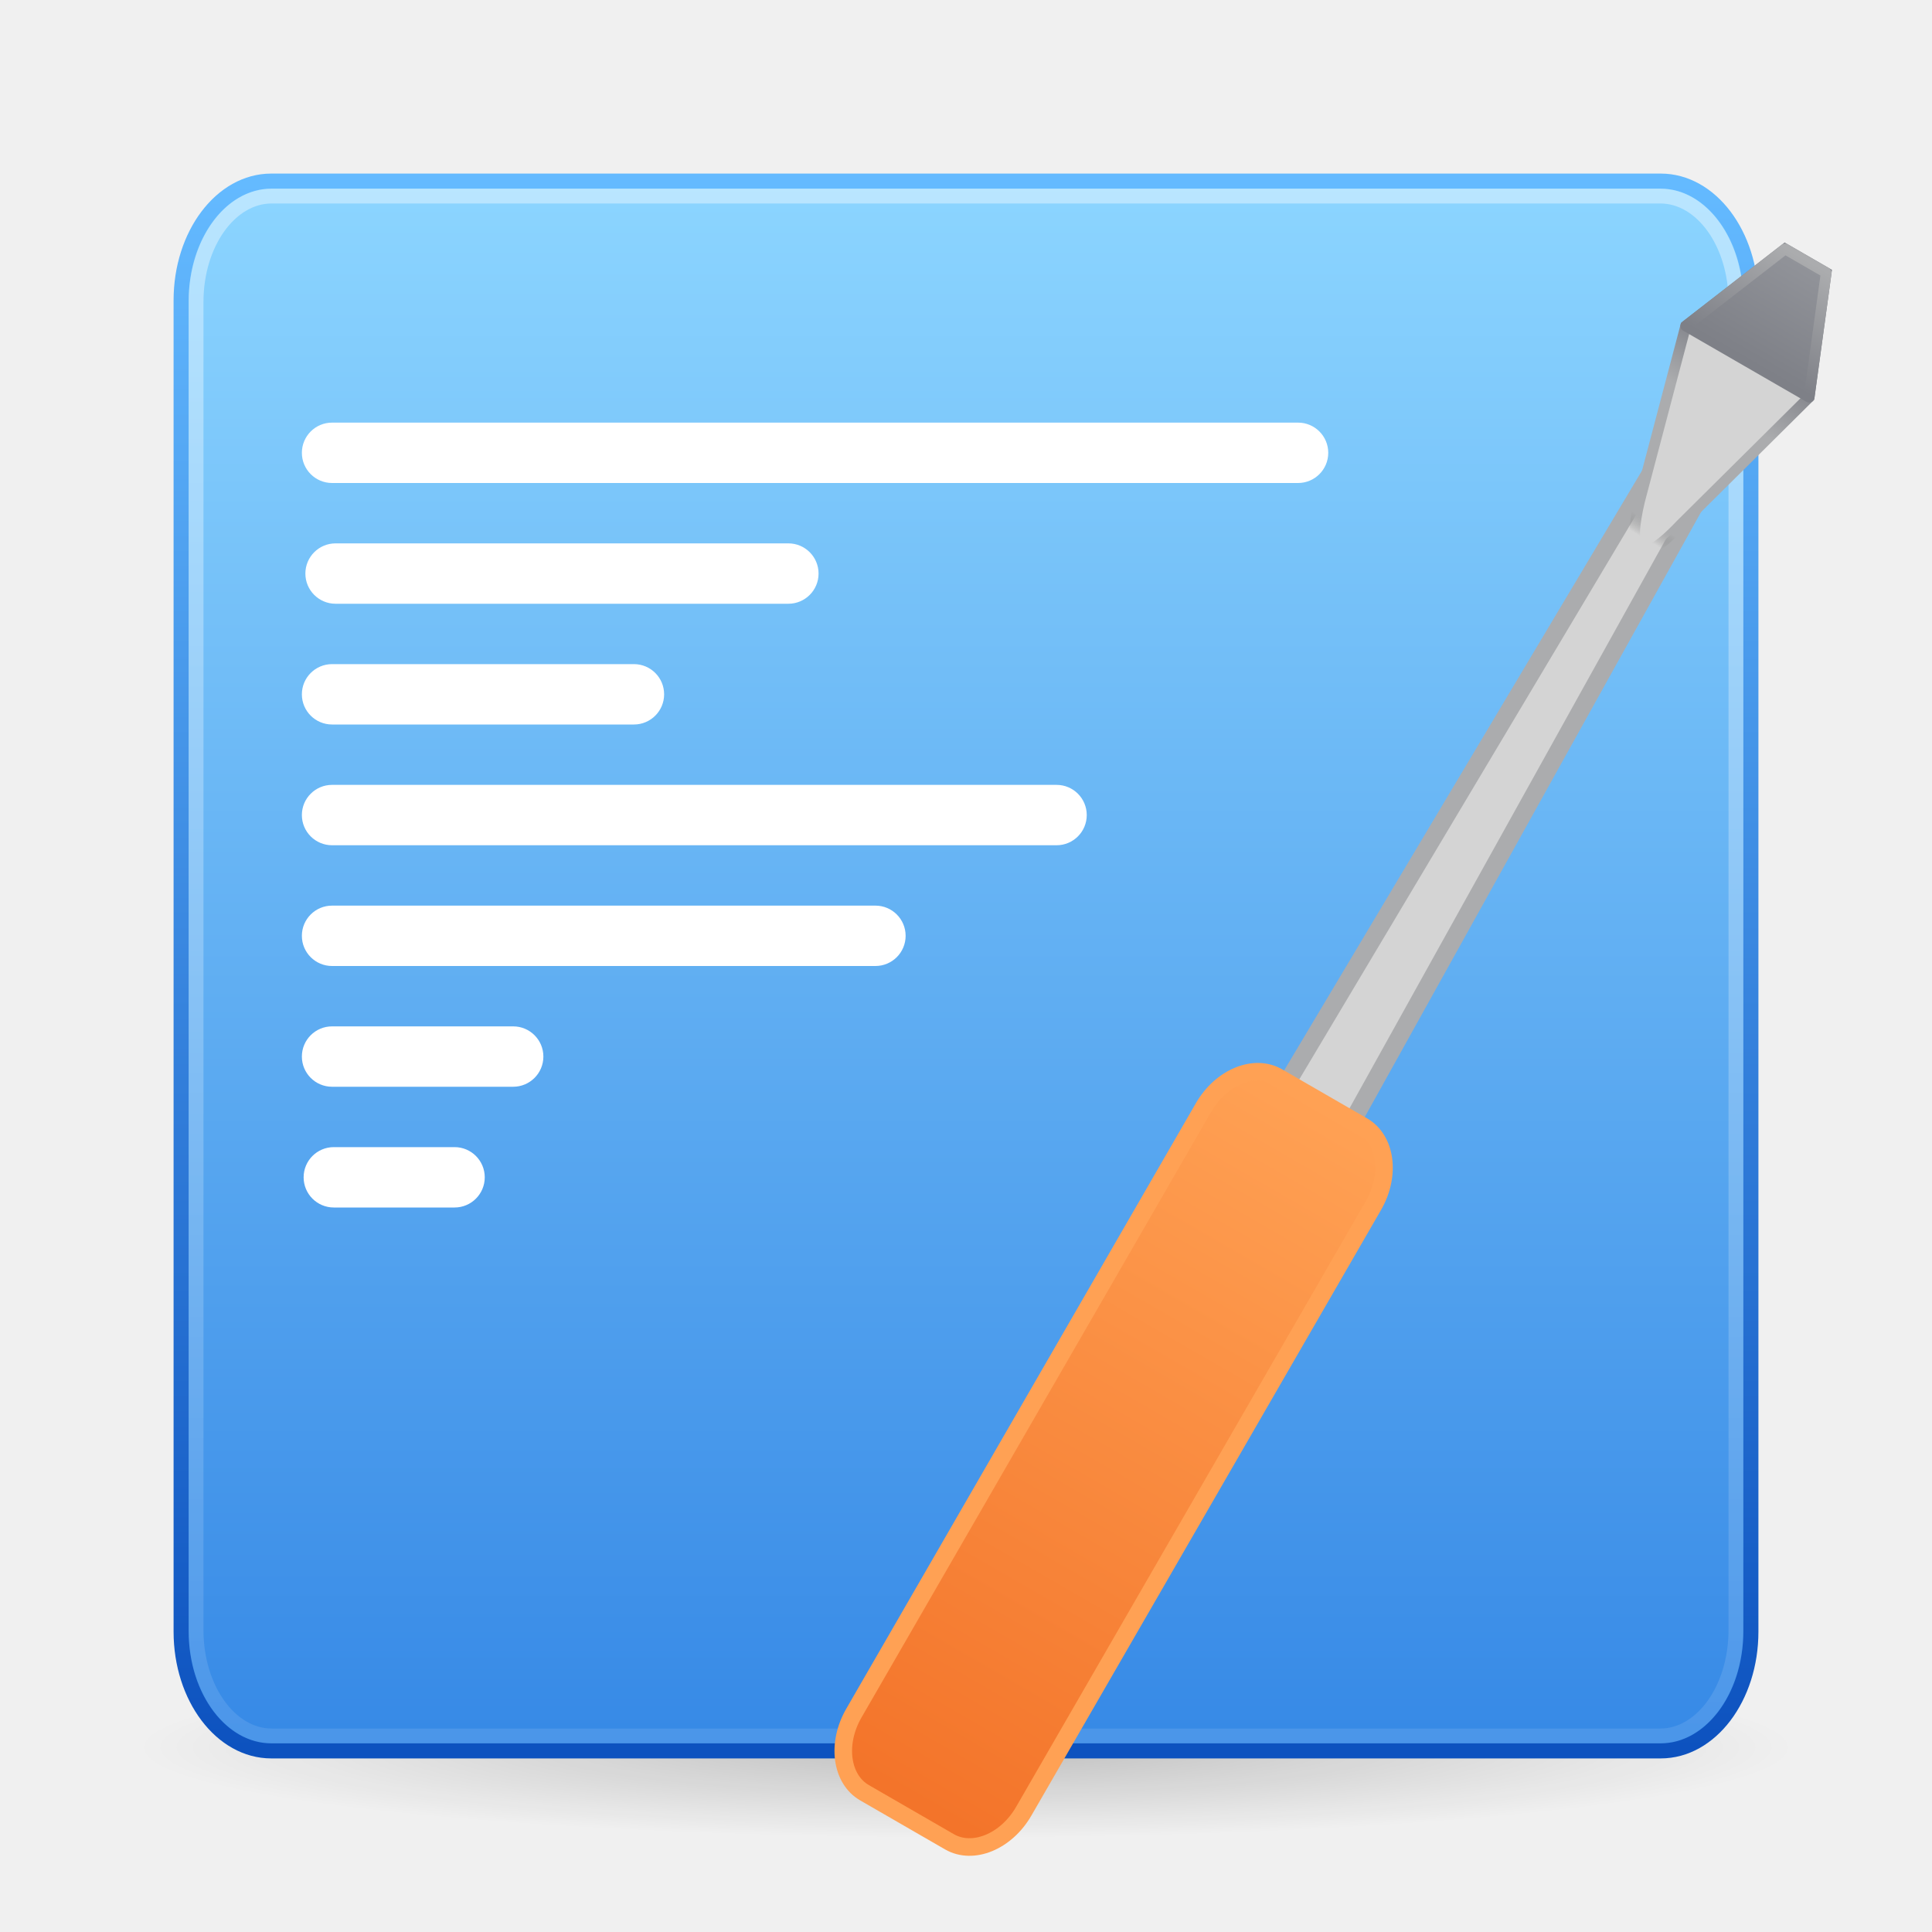
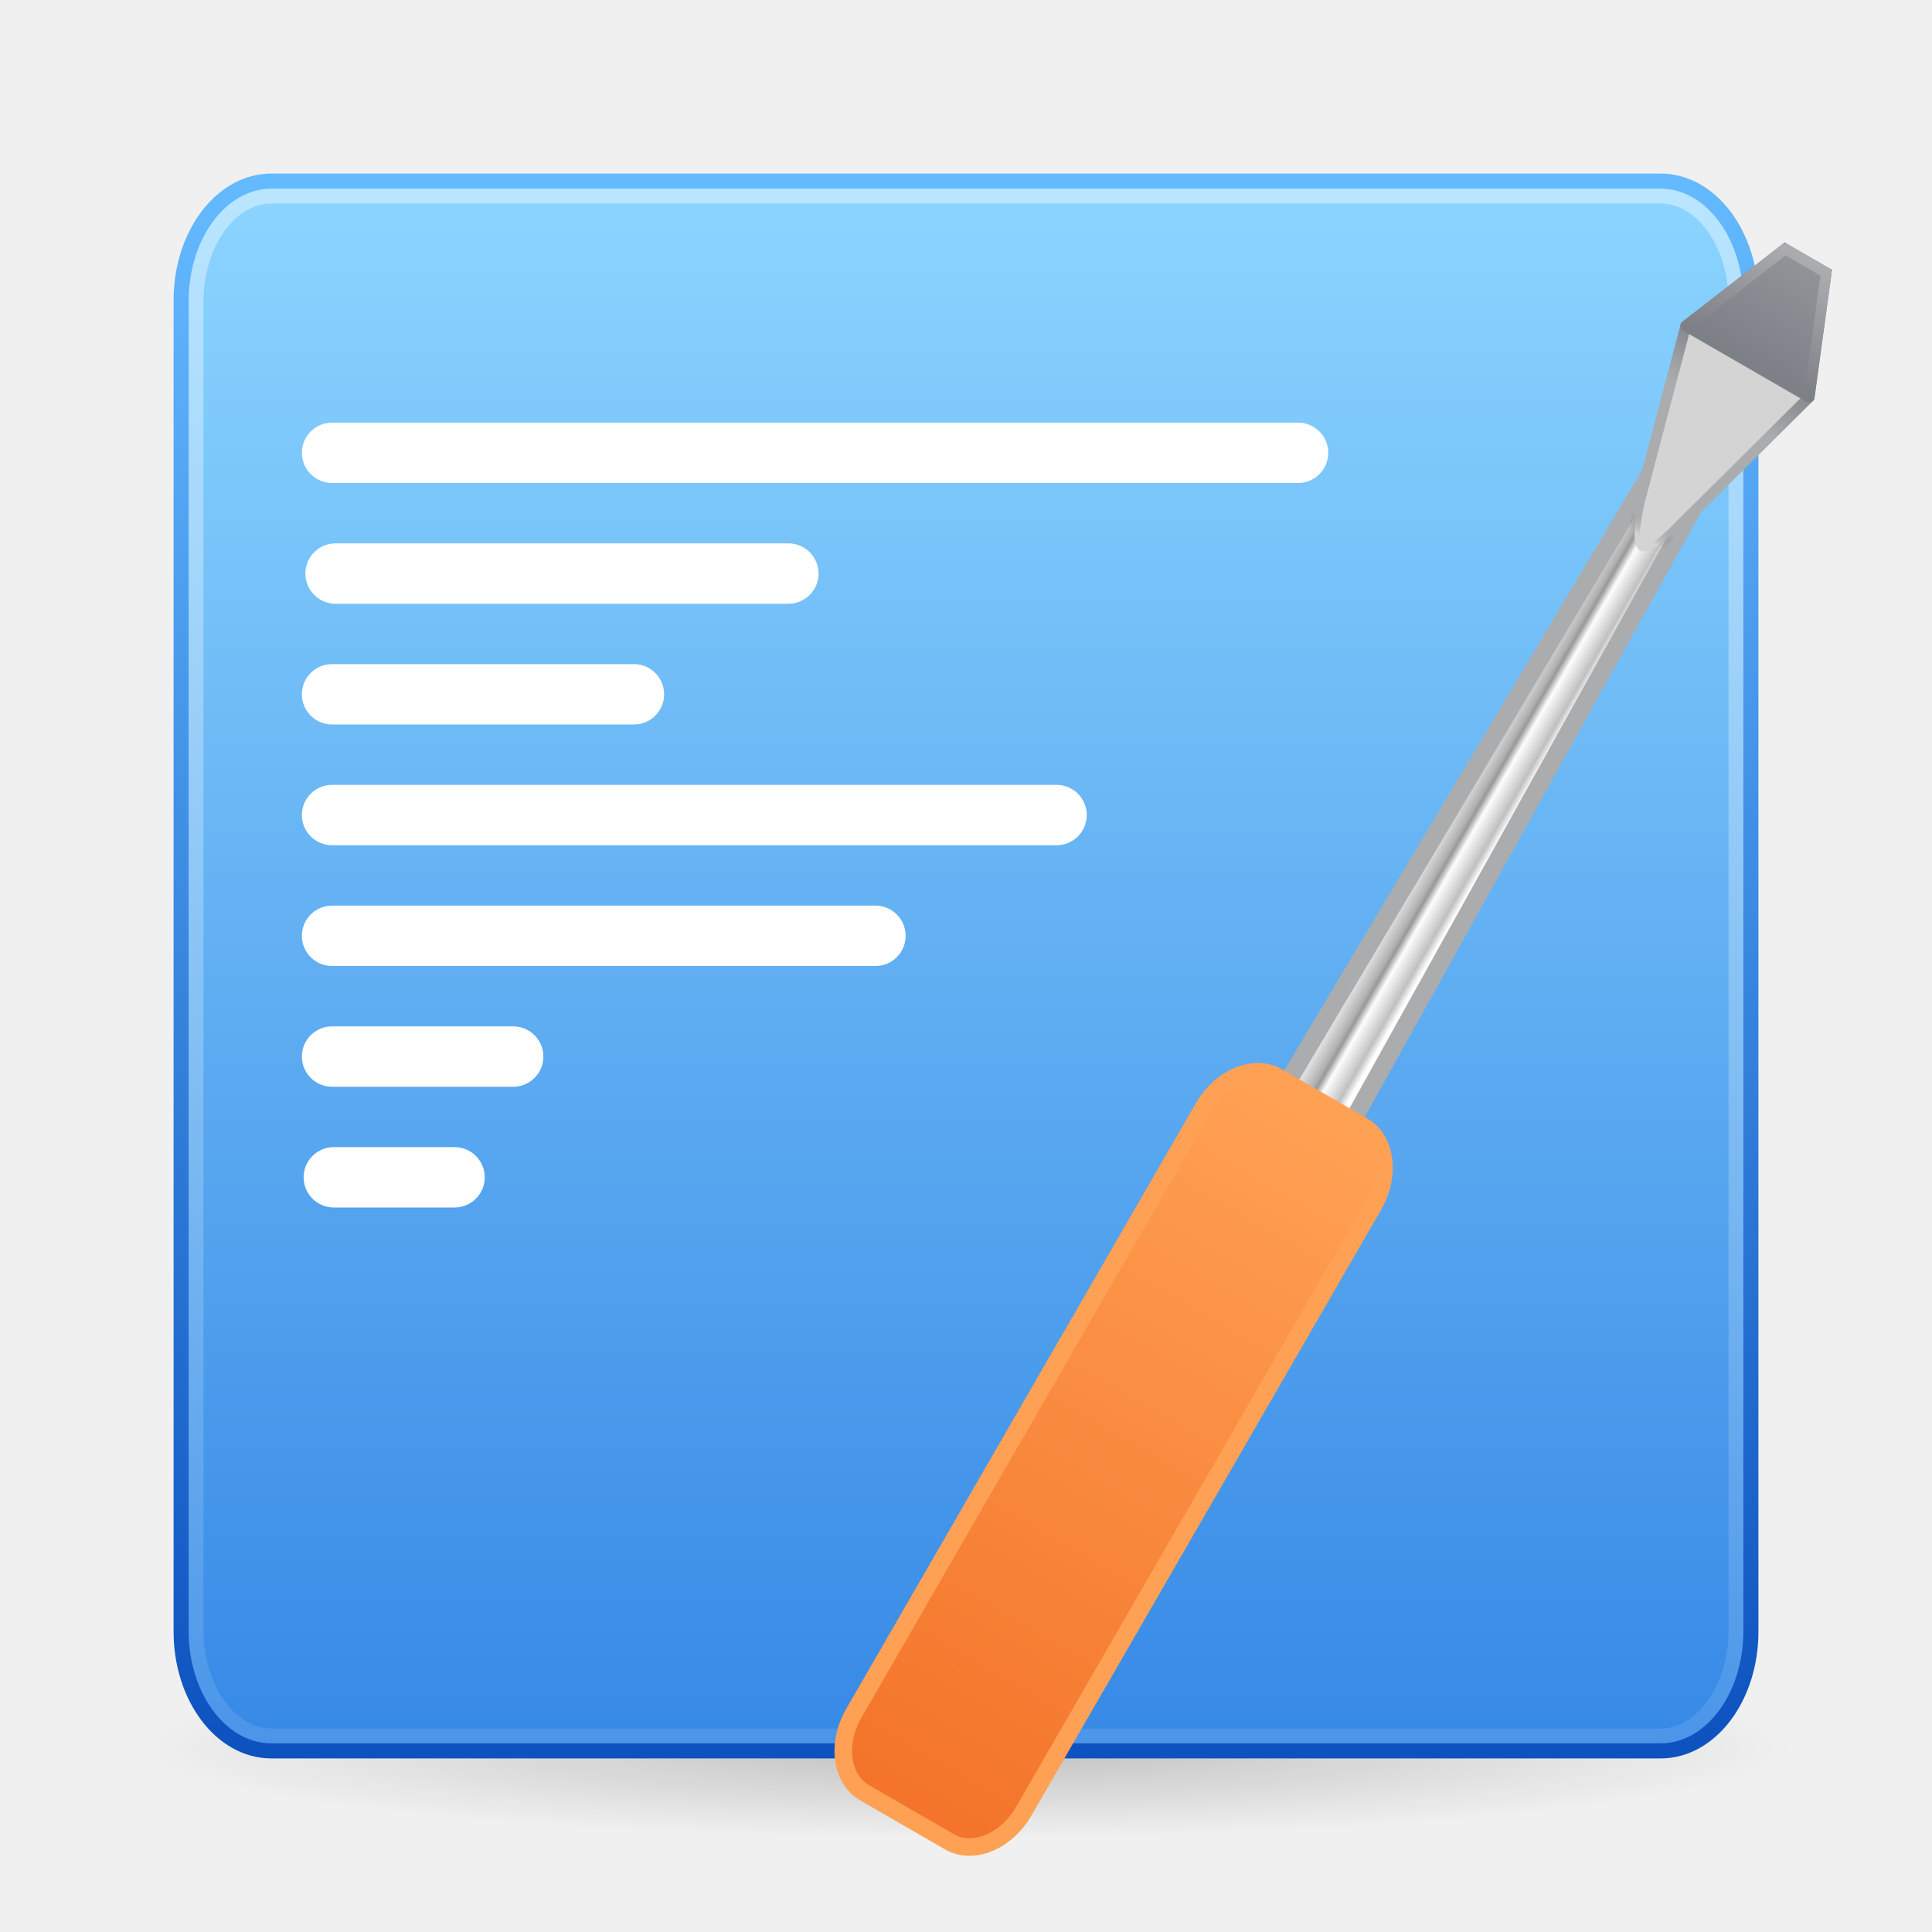
<svg xmlns="http://www.w3.org/2000/svg" xmlns:xlink="http://www.w3.org/1999/xlink" width="128" height="128" viewBox="0 0 128 128" id="svg2" version="1.1">
  <defs id="defs4">
+     <linearGradient id="linearGradient4226">
+       <stop style="stop-color:#919191;stop-opacity:1" offset="0" id="stop4228" />
+       <stop id="stop4234" offset="0.2" style="stop-color:#dedede;stop-opacity:1" />
+       <stop style="stop-color:#b1b1b1;stop-opacity:1" offset="0.278" id="stop4240" />
+       <stop style="stop-color:#989898;stop-opacity:1" offset="0.3" id="stop4236" />
+       <stop id="stop4238" offset="0.343" style="stop-color:#fdfdfd;stop-opacity:1" />
+       <stop style="stop-color:#c0c0c0;stop-opacity:1" offset="0.449" id="stop4242" />
+       <stop id="stop4244" offset="0.494" style="stop-color:#ffffff;stop-opacity:1" />
+       <stop style="stop-color:#d4d4d4;stop-opacity:1" offset="1" id="stop4230" />
+     </linearGradient>
    <linearGradient id="linearGradient5132">
      <stop id="stop5134" offset="0" style="stop-color:#f37329;stop-opacity:1" />
      <stop id="stop5136" offset="1" style="stop-color:#ffa154;stop-opacity:1" />
    </linearGradient>
    <linearGradient id="linearGradient5128">
      <stop id="stop5130" offset="0" style="stop-color:#ffa154;stop-opacity:1" />
    </linearGradient>
    <linearGradient id="linearGradient4792">
      <stop style="stop-color:#c6262e;stop-opacity:1;" offset="0" id="stop4794" />
      <stop style="stop-color:#ed5353;stop-opacity:1" offset="1" id="stop4796" />
    </linearGradient>
    <linearGradient id="linearGradient4746">
      <stop style="stop-color:#92949a;stop-opacity:1" offset="0" id="stop4748" />
      <stop style="stop-color:#7e8087;stop-opacity:1" offset="1" id="stop4750" />
    </linearGradient>
    <linearGradient id="linearGradient4724">
      <stop style="stop-color:#7e8087;stop-opacity:1" offset="0" id="stop4726" />
      <stop id="stop4744" offset="0.286" style="stop-color:#abacae;stop-opacity:1;" />
      <stop id="stop4732" offset="0.829" style="stop-color:#abacae;stop-opacity:1" />
      <stop style="stop-color:#8a8a8a;stop-opacity:0" offset="0.901" id="stop4728" />
    </linearGradient>
    <linearGradient id="linearGradient4708">
      <stop style="stop-color:#7e8087;stop-opacity:1" offset="0" id="stop4710" />
      <stop style="stop-color:#abacae;stop-opacity:1" offset="1" id="stop4712" />
    </linearGradient>
    <linearGradient id="linearGradient4702">
      <stop style="stop-color:#c6262e;stop-opacity:1" offset="0" id="stop4704" />
    </linearGradient>
    <marker orient="auto" refY="0.0" refX="0.0" id="Arrow1Lstart" style="overflow:visible">
      <path id="path4444" d="M 0.0,0.0 L 5.0,-5.0 L -12.5,0.0 L 5.0,5.0 L 0.0,0.0 z " style="fill-rule:evenodd;stroke:#a10705;stroke-width:1pt;stroke-opacity:1;fill:#7e8087;fill-opacity:1" transform="scale(0.8) translate(12.5,0)" />
    </marker>
    <linearGradient id="linearGradient6008">
      <stop style="stop-color:#ffffff;stop-opacity:0.1" offset="0" id="stop6010" />
      <stop style="stop-color:#ffffff;stop-opacity:0.4" offset="1" id="stop6012" />
    </linearGradient>
    <linearGradient id="linearGradient5963">
      <stop id="stop5965" offset="0" style="stop-color:#0d52bf;stop-opacity:1" />
      <stop id="stop5967" offset="1" style="stop-color:#64baff;stop-opacity:1" />
    </linearGradient>
    <linearGradient id="linearGradient5947">
      <stop style="stop-color:#3689e6;stop-opacity:1" offset="0" id="stop5949" />
      <stop style="stop-color:#8cd5ff;stop-opacity:1" offset="1" id="stop5951" />
    </linearGradient>
    <filter style="color-interpolation-filters:sRGB;" id="filter5768">
      <feGaussianBlur stdDeviation="2 2" result="blur" id="feGaussianBlur5770" />
    </filter>
    <linearGradient xlink:href="#linearGradient5947" id="linearGradient5953" x1="12" y1="1040.362" x2="12" y2="936.362" gradientUnits="userSpaceOnUse" />
    <linearGradient xlink:href="#linearGradient5963" id="linearGradient5961" x1="116" y1="1040.362" x2="116" y2="936.362" gradientUnits="userSpaceOnUse" />
    <linearGradient xlink:href="#linearGradient6008" id="linearGradient6014" x1="68" y1="1040.362" x2="68" y2="936.362" gradientUnits="userSpaceOnUse" gradientTransform="matrix(0.9903846,0,0,0.9903846,0.6153815,9.503433)" />
    <radialGradient gradientTransform="matrix(1.556392,0,0,0.1697883,70.27035,99.89996)" gradientUnits="userSpaceOnUse" xlink:href="#linearGradient3811" id="radialGradient4432" fy="93.468" fx="-4.029" r="35.338" cy="93.468" cx="-4.029" />
    <linearGradient id="linearGradient3811">
      <stop offset="0" style="stop-color:#000000;stop-opacity:1" id="stop3813" />
      <stop offset="1" style="stop-color:#000000;stop-opacity:0" id="stop3815" />
    </linearGradient>
    <linearGradient xlink:href="#linearGradient4708" id="linearGradient4714" x1="-167.746" y1="99.861" x2="-167.746" y2="91.926" gradientUnits="userSpaceOnUse" gradientTransform="matrix(1.546602,0,0,1.893974,72.94505,-191.762)" />
    <linearGradient xlink:href="#linearGradient4724" id="linearGradient4730" x1="-173.611" y1="99.068" x2="-173.611" y2="115.732" gradientUnits="userSpaceOnUse" gradientTransform="matrix(1.546602,0,0,1.893974,72.94505,-191.762)" />
    <linearGradient xlink:href="#linearGradient4746" id="linearGradient4752" x1="-179.476" y1="91.926" x2="-179.476" y2="99.861" gradientUnits="userSpaceOnUse" gradientTransform="matrix(1.546602,0,0,1.893974,72.94505,-191.762)" />
    <linearGradient xlink:href="#linearGradient4792" id="linearGradient4798" x1="-205.263" y1="165.404" x2="-205.263" y2="86.758" gradientUnits="userSpaceOnUse" gradientTransform="matrix(0.5976155,0,0,0.5976155,-3.331646,57.15195)" />
    <linearGradient xlink:href="#linearGradient4702" id="linearGradient4806" x1="-186.857" y1="165.404" x2="-186.857" y2="86.758" gradientUnits="userSpaceOnUse" gradientTransform="matrix(0.5976155,0,0,0.5976155,-3.331646,57.15195)" />
    <mask maskUnits="userSpaceOnUse" id="mask4880">
      <ellipse style="display:inline;opacity:1;fill:#21e8a1;fill-opacity:1;stroke:none;stroke-width:1;stroke-linecap:round;stroke-linejoin:round;stroke-miterlimit:4;stroke-dasharray:none;stroke-dashoffset:0;stroke-opacity:1" id="ellipse4882" cx="-127.834" cy="-91.088" rx="36" ry="6" transform="matrix(0,-1,1,0,0,0)" />
    </mask>
    <linearGradient xlink:href="#linearGradient5132" id="linearGradient5118" gradientUnits="userSpaceOnUse" gradientTransform="matrix(0.5976155,0,0,0.5976155,-3.331646,57.15195)" x1="-205.263" y1="165.404" x2="-205.263" y2="86.758" />
    <linearGradient xlink:href="#linearGradient5128" id="linearGradient5120" gradientUnits="userSpaceOnUse" gradientTransform="matrix(0.5976155,0,0,0.5976155,-3.331646,57.15195)" x1="-186.857" y1="165.404" x2="-186.857" y2="86.758" />
    <linearGradient xlink:href="#linearGradient4724" id="linearGradient5122" gradientUnits="userSpaceOnUse" gradientTransform="matrix(1.546602,0,0,1.893974,72.94505,-191.762)" x1="-173.611" y1="99.068" x2="-173.611" y2="115.732" />
    <linearGradient xlink:href="#linearGradient4746" id="linearGradient5124" gradientUnits="userSpaceOnUse" gradientTransform="matrix(1.546602,0,0,1.893974,72.94505,-191.762)" x1="-179.476" y1="91.926" x2="-179.476" y2="99.861" />
    <linearGradient xlink:href="#linearGradient4708" id="linearGradient5126" gradientUnits="userSpaceOnUse" gradientTransform="matrix(1.546602,0,0,1.893974,72.94505,-191.762)" x1="-167.746" y1="99.861" x2="-167.746" y2="91.926" />
+     <linearGradient xlink:href="#linearGradient4226" id="linearGradient4232" x1="-124.028" y1="100.303" x2="-114.028" y2="100.292" gradientUnits="userSpaceOnUse" />
  </defs>
  <g id="layer5">
    <path style="color:#000000;display:inline;overflow:visible;visibility:visible;opacity:0.2;fill:url(#radialGradient4432);fill-opacity:1;fill-rule:nonzero;stroke:none;stroke-width:1;marker:none;enable-background:accumulate" id="path3041" d="m 119,115.77 c -0.005,3.313 -24.628,5.999 -55,5.999 -30.372,0 -54.995,-2.686 -55,-5.999 -0.005,-3.314 24.62,-6.001 55,-6.001 30.38,0 55.005,2.687 55,6.001 z" />
  </g>
  <g id="layer1" transform="translate(0,-924.3622)">
    <rect style="opacity:1;fill:url(#linearGradient5953);fill-opacity:1;stroke:url(#linearGradient5961);stroke-width:1;stroke-linecap:round;stroke-linejoin:round;stroke-miterlimit:4;stroke-dasharray:none;stroke-opacity:1" id="rect5945" width="104" height="104" x="12" y="936.362" rx="5.971" ry="7.902" />
    <rect style="opacity:1;fill:none;fill-opacity:1;stroke:url(#linearGradient6014);stroke-width:0.981;stroke-linecap:round;stroke-linejoin:round;stroke-miterlimit:4;stroke-dasharray:none;stroke-opacity:1" id="rect5945-3" width="102.019" height="102.019" x="12.99" y="937.353" rx="5.01" ry="7.009" />
  </g>
  <g id="layer2">
    <rect style="fill:#ffffff;fill-opacity:1" id="rect4258" width="68" height="4" x="20" y="28" rx="2" ry="4" />
    <rect style="fill:#ffffff;fill-opacity:1" id="rect4258-7" width="34" height="4" x="20.232" y="36" rx="2" ry="4" />
    <rect style="fill:#ffffff;fill-opacity:1" id="rect4258-7-5" width="24" height="4" x="20" y="44" rx="2" ry="4" />
    <rect style="fill:#ffffff;fill-opacity:1" id="rect4258-7-5-3" width="52" height="4" x="20" y="52" rx="2" ry="4" />
    <rect style="fill:#ffffff;fill-opacity:1" id="rect4258-7-5-3-5" width="40" height="4" x="20" y="60" rx="2" ry="4" />
    <rect style="fill:#ffffff;fill-opacity:1" id="rect4258-7-5-3-5-6" width="16" height="4" x="20" y="68" rx="2" ry="4" />
    <rect style="fill:#ffffff;fill-opacity:1" id="rect4258-7-5-3-5-6-2" width="12" height="4" x="20.116" y="76" rx="2" ry="4" />
  </g>
  <g id="layer3" style="display:none">
    <g id="g5038">
      <path style="opacity:1;fill:#d4d4d4;fill-opacity:1;stroke:#abacae;stroke-width:1;stroke-linecap:round;stroke-linejoin:round;stroke-miterlimit:4;stroke-dasharray:none;stroke-opacity:1" d="m -120.464,64.323 c 1.324,0 1.432,1.015 1.453,2.274 l 0.938,57.603 c 0.021,1.26 -1.066,2.274 -2.39,2.274 -1.324,0 -2.409,-1.015 -2.39,-2.274 l 0.826,-57.603 c 0.018,-1.26 0.24,-2.274 1.565,-2.274 z" id="rect4247" />
      <rect ry="3.617" rx="2.79" y="108.942" x="-126.043" height="47.015" width="11.158" id="rect4251" style="opacity:1;fill:url(#linearGradient4798);fill-opacity:1;stroke:url(#linearGradient4806);stroke-width:1;stroke-linecap:round;stroke-linejoin:round;stroke-miterlimit:4;stroke-dasharray:none;stroke-opacity:1" />
      <g id="g4808" transform="matrix(0.436864,0,0,0.436864,-34.7674,61.37447)">
        <path style="fill:#d4d4d4;fill-opacity:1;fill-rule:evenodd;stroke:url(#linearGradient4730);stroke-width:1.396;stroke-linecap:butt;stroke-linejoin:miter;stroke-miterlimit:4;stroke-dasharray:none;stroke-opacity:1" d="m -199.257,-17.515 -6.186,15.151 6.186,22.727 c 1.867,6.248 4.156,8.537 6.186,0 l 6.186,-22.727 -6.186,-15.151 z" id="path4249" />
        <path style="fill:url(#linearGradient4752);fill-opacity:1;fill-rule:evenodd;stroke:url(#linearGradient4714);stroke-width:1.396;stroke-linecap:butt;stroke-linejoin:round;stroke-miterlimit:4;stroke-dasharray:none;stroke-dashoffset:0;stroke-opacity:1" d="m -205.443,-2.365 6.186,-15.152 6.186,0 6.186,15.152 z" id="path4253" />
      </g>
    </g>
  </g>
  <g id="layer6">
    <g transform="matrix(1.008658,0.5823489,-0.5823489,1.008658,272.4197,33.24371)" style="display:inline" id="g5038-2">
-       <path style="opacity:1;fill:#d4d4d4;fill-opacity:1;stroke:#abacae;stroke-width:1;stroke-linecap:round;stroke-linejoin:round;stroke-miterlimit:4;stroke-dasharray:none;stroke-opacity:1" d="m -120.464,64.323 c 1.324,0 1.432,1.015 1.453,2.274 l 0.938,57.603 c 0.021,1.26 -1.066,2.274 -2.39,2.274 -1.324,0 -2.409,-1.015 -2.39,-2.274 l 0.826,-57.603 c 0.018,-1.26 0.24,-2.274 1.565,-2.274 z" id="rect4247-0" />
+       <path style="opacity:1;fill:url(#linearGradient4232);fill-opacity:1;stroke:#abacae;stroke-width:1;stroke-linecap:round;stroke-linejoin:round;stroke-miterlimit:4;stroke-dasharray:none;stroke-opacity:1" d="m -120.464,64.323 c 1.324,0 1.432,1.015 1.453,2.274 l 0.938,57.603 c 0.021,1.26 -1.066,2.274 -2.39,2.274 -1.324,0 -2.409,-1.015 -2.39,-2.274 l 0.826,-57.603 c 0.018,-1.26 0.24,-2.274 1.565,-2.274 z" id="rect4247-0" />
      <rect ry="3.617" rx="2.79" y="108.942" x="-126.043" height="47.015" width="11.158" id="rect4251-6" style="opacity:1;fill:url(#linearGradient5118);fill-opacity:1;stroke:url(#linearGradient5120);stroke-width:1;stroke-linecap:round;stroke-linejoin:round;stroke-miterlimit:4;stroke-dasharray:none;stroke-opacity:1" />
      <g id="g4808-1" transform="matrix(0.436864,0,0,0.436864,-34.7674,61.37447)">
        <path style="fill:#d4d4d4;fill-opacity:1;fill-rule:evenodd;stroke:url(#linearGradient5122);stroke-width:1.396;stroke-linecap:butt;stroke-linejoin:miter;stroke-miterlimit:4;stroke-dasharray:none;stroke-opacity:1" d="m -199.257,-17.515 -6.186,15.151 6.186,22.727 c 1.867,6.248 4.156,8.537 6.186,0 l 6.186,-22.727 -6.186,-15.151 z" id="path4249-5" />
        <path style="fill:url(#linearGradient5124);fill-opacity:1;fill-rule:evenodd;stroke:url(#linearGradient5126);stroke-width:1.396;stroke-linecap:butt;stroke-linejoin:round;stroke-miterlimit:4;stroke-dasharray:none;stroke-dashoffset:0;stroke-opacity:1" d="m -205.443,-2.365 6.186,-15.152 6.186,0 6.186,15.152 z" id="path4253-5" />
      </g>
    </g>
  </g>
</svg>
